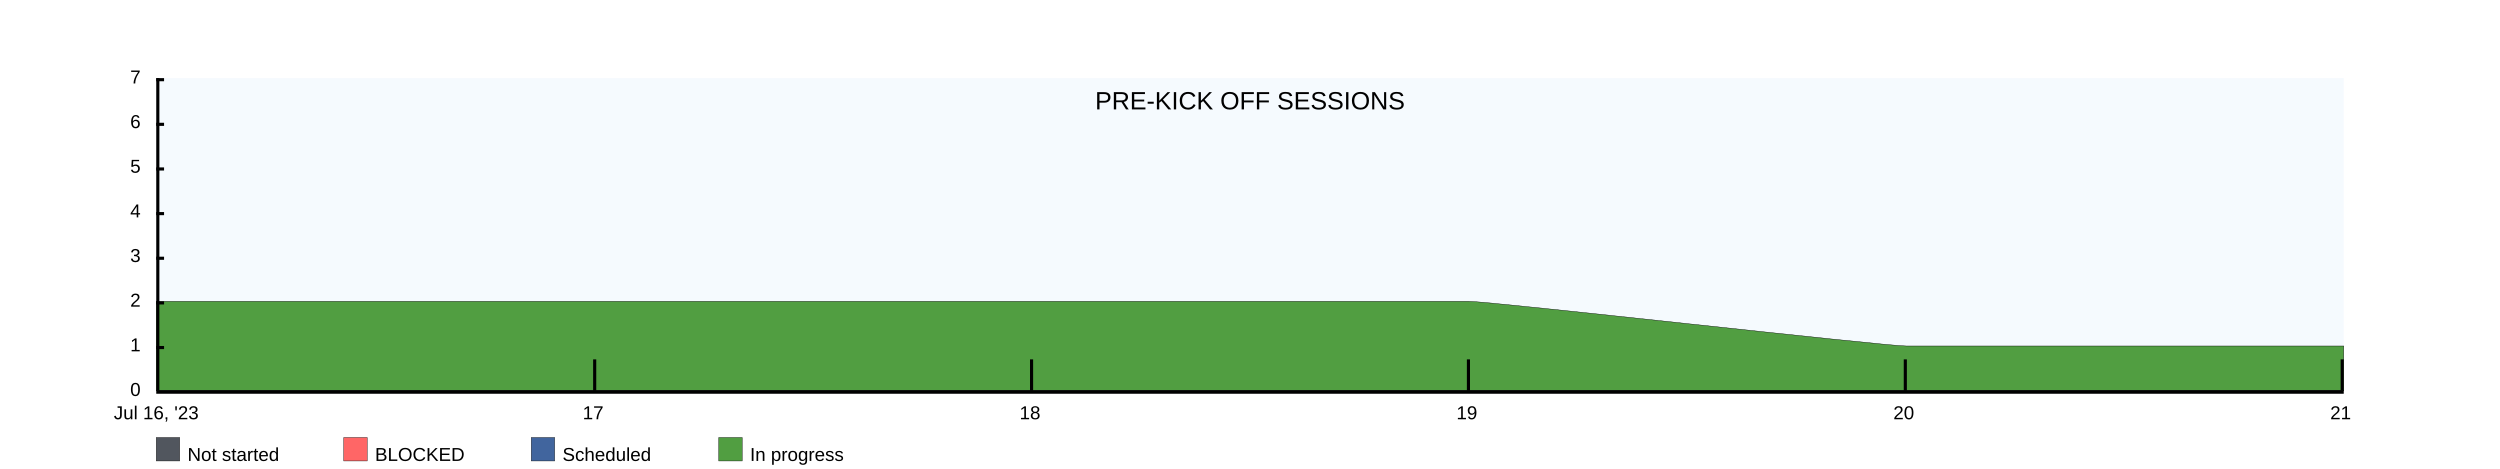
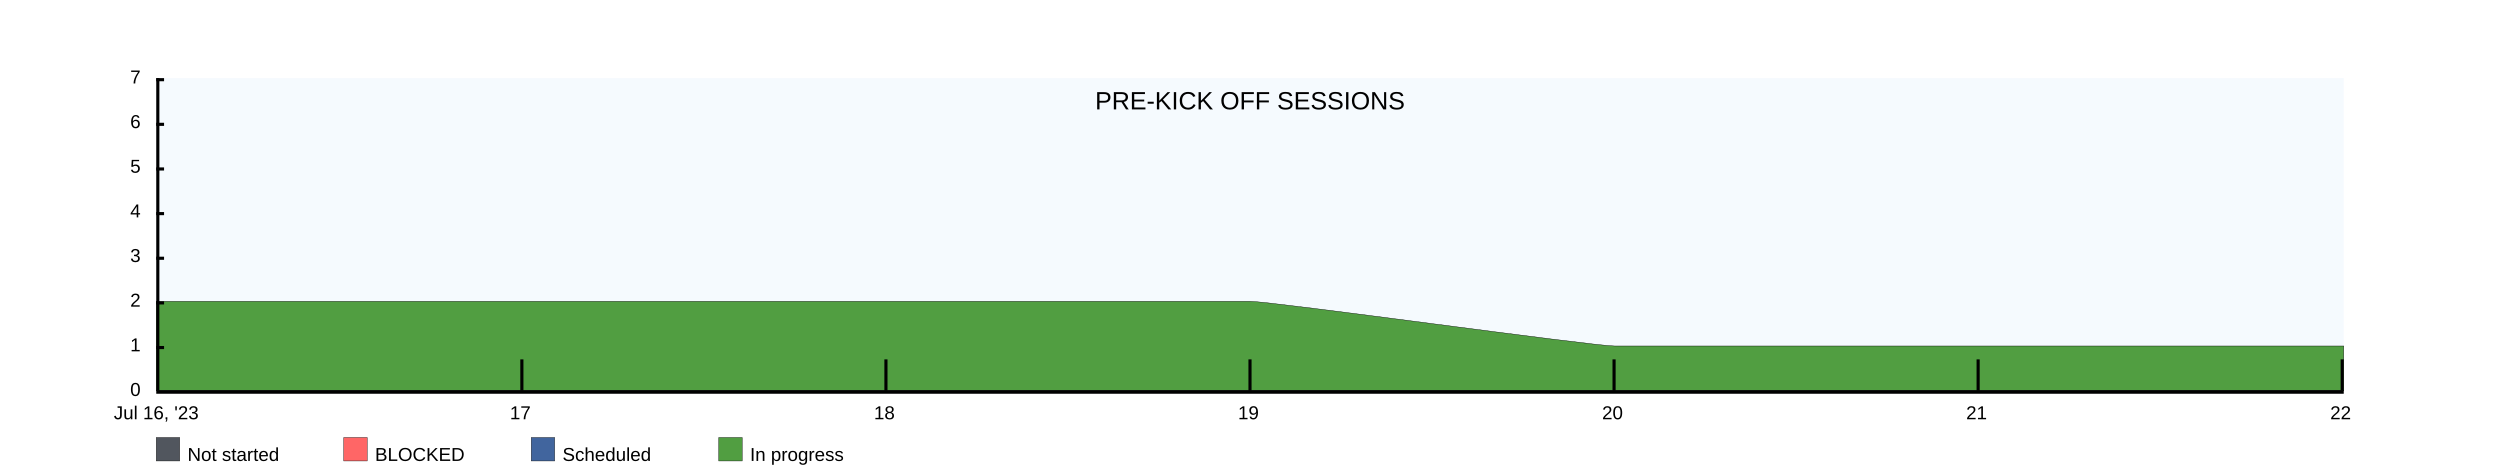
<svg xmlns="http://www.w3.org/2000/svg" width="1600" height="300">
  <rect x="100" y="50" width="1400" height="200" fill="rgba(221, 239, 250, .3)" />
  <clipPath id="theGraph">
    <rect x="100" y="50" width="1400" height="200" fill="black" />
  </clipPath>
  <rect x="100" y="280" width="15" height="15" fill="#51565E" stroke="black" stroke-width="0.25" />
  <text x="120" y="295" font-family="Arial" font-size="12" fill="black">Not started</text>
  <rect x="220" y="280" width="15" height="15" fill="#FF6666" stroke="black" stroke-width="0.25" />
  <text x="240" y="295" font-family="Arial" font-size="12" fill="black">BLOCKED</text>
  <rect x="340" y="280" width="15" height="15" fill="#41659E" stroke="black" stroke-width="0.25" />
  <text x="360" y="295" font-family="Arial" font-size="12" fill="black">Scheduled</text>
  <rect x="460" y="280" width="15" height="15" fill="#519E41" stroke="black" stroke-width="0.25" />
  <text x="480" y="295" font-family="Arial" font-size="12" fill="black">In progress</text>
-   <path d="M 100 192.857 M 100 192.857 C 100 192.857 380 192.857 380 192.857 C 380 192.857 660 192.857 660 192.857 C 660 192.857 940 192.857 940 192.857 C 954.286 192.857 1205.714 221.429 1220 221.429 C 1220 221.429 1500 221.429 1500 221.429 C 1500 221.429 1500 250 1500 250 C 1500 250 100 250 100 250 Z" fill="#519E41" stroke="black" stroke-width="0.25" />
-   <path d="M 100 250 M 100 250 C 100 250 380 250 380 250 C 380 250 660 250 660 250 C 660 250 940 250 940 250 C 940 250 1220 250 1220 250 C 1220 250 1500 250 1500 250 C 1500 250 1500 250 1500 250 C 1500 250 100 250 100 250 Z" fill="#41659E" stroke="black" stroke-width="0.25" />
-   <path d="M 100 250 M 100 250 C 100 250 380 250 380 250 C 380 250 660 250 660 250 C 660 250 940 250 940 250 C 940 250 1220 250 1220 250 C 1220 250 1500 250 1500 250 C 1500 250 1500 250 1500 250 C 1500 250 100 250 100 250 Z" fill="#FF6666" stroke="black" stroke-width="0.25" />
-   <path d="M 100 250 M 100 250 C 100 250 380 250 380 250 C 380 250 660 250 660 250 C 660 250 940 250 940 250 C 940 250 1220 250 1220 250 C 1220 250 1500 250 1500 250 C 1500 250 1500 250 1500 250 C 1500 250 100 250 100 250 Z" fill="#51565E" stroke="black" stroke-width="0.25" />
+   <path d="M 100 192.857 M 100 192.857 C 100 192.857 333.333 192.857 333.333 192.857 C 333.333 192.857 566.667 192.857 566.667 192.857 C 566.667 192.857 800 192.857 800 192.857 C 814.286 192.857 1019.048 221.429 1033.333 221.429 C 1033.333 221.429 1266.667 221.429 1266.667 221.429 C 1266.667 221.429 1500 221.429 1500 221.429 C 1500 221.429 1500 250 1500 250 C 1500 250 100 250 100 250 Z" fill="#519E41" stroke="black" stroke-width="0.25" />
+   <path d="M 100 250 M 100 250 C 100 250 333.333 250 333.333 250 C 333.333 250 566.667 250 566.667 250 C 566.667 250 800 250 800 250 C 800 250 1033.333 250 1033.333 250 C 1033.333 250 1266.667 250 1266.667 250 C 1266.667 250 1500 250 1500 250 C 1500 250 1500 250 1500 250 C 1500 250 100 250 100 250 Z" fill="#41659E" stroke="black" stroke-width="0.25" />
+   <path d="M 100 250 M 100 250 C 100 250 333.333 250 333.333 250 C 333.333 250 566.667 250 566.667 250 C 566.667 250 800 250 800 250 C 800 250 1033.333 250 1033.333 250 C 1033.333 250 1266.667 250 1266.667 250 C 1266.667 250 1500 250 1500 250 C 1500 250 1500 250 1500 250 C 1500 250 100 250 100 250 Z" fill="#FF6666" stroke="black" stroke-width="0.25" />
+   <path d="M 100 250 M 100 250 C 100 250 333.333 250 333.333 250 C 333.333 250 566.667 250 566.667 250 C 566.667 250 800 250 800 250 C 800 250 1033.333 250 1033.333 250 C 1033.333 250 1266.667 250 1266.667 250 C 1266.667 250 1500 250 1500 250 C 1500 250 1500 250 1500 250 C 1500 250 100 250 100 250 Z" fill="#51565E" stroke="black" stroke-width="0.25" />
  <text x="800" y="70" font-family="Arial" font-size="16" fill="black" text-anchor="middle" alignment-baseline="middle">PRE-KICK OFF SESSIONS</text>
  <rect x="100" y="250" width="1400" height="2" fill="black" />
  <rect x="100" y="50" width="5" height="2" fill="black" />
  <rect x="100" y="78.571" width="5" height="2" fill="black" />
  <rect x="100" y="107.143" width="5" height="2" fill="black" />
  <rect x="100" y="135.714" width="5" height="2" fill="black" />
  <rect x="100" y="164.286" width="5" height="2" fill="black" />
  <rect x="100" y="192.857" width="5" height="2" fill="black" />
  <rect x="100" y="221.429" width="5" height="2" fill="black" />
  <text x="90" y="50" font-family="Arial" font-size="12" fill="black" text-anchor="end" dominant-baseline="middle">7</text>
  <text x="90" y="78.571" font-family="Arial" font-size="12" fill="black" text-anchor="end" dominant-baseline="middle">6</text>
  <text x="90" y="107.143" font-family="Arial" font-size="12" fill="black" text-anchor="end" dominant-baseline="middle">5</text>
  <text x="90" y="135.714" font-family="Arial" font-size="12" fill="black" text-anchor="end" dominant-baseline="middle">4</text>
  <text x="90" y="164.286" font-family="Arial" font-size="12" fill="black" text-anchor="end" dominant-baseline="middle">3</text>
  <text x="90" y="192.857" font-family="Arial" font-size="12" fill="black" text-anchor="end" dominant-baseline="middle">2</text>
  <text x="90" y="221.429" font-family="Arial" font-size="12" fill="black" text-anchor="end" dominant-baseline="middle">1</text>
  <text x="90" y="250" font-family="Arial" font-size="12" fill="black" text-anchor="end" dominant-baseline="middle">0</text>
  <text x="100" y="260" font-family="Arial" fill="black" text-anchor="middle" dominant-baseline="hanging">Jul 16, '23</text>
-   <text x="379.6" y="260" font-family="Arial" fill="black" text-anchor="middle" dominant-baseline="hanging">17</text>
-   <text x="659.2" y="260" font-family="Arial" fill="black" text-anchor="middle" dominant-baseline="hanging">18</text>
-   <text x="938.8" y="260" font-family="Arial" fill="black" text-anchor="middle" dominant-baseline="hanging">19</text>
-   <text x="1218.4" y="260" font-family="Arial" fill="black" text-anchor="middle" dominant-baseline="hanging">20</text>
-   <text x="1498" y="260" font-family="Arial" fill="black" text-anchor="middle" dominant-baseline="hanging">21</text>
+   <text x="333" y="260" font-family="Arial" fill="black" text-anchor="middle" dominant-baseline="hanging">17</text>
+   <text x="566" y="260" font-family="Arial" fill="black" text-anchor="middle" dominant-baseline="hanging">18</text>
+   <text x="799" y="260" font-family="Arial" fill="black" text-anchor="middle" dominant-baseline="hanging">19</text>
+   <text x="1032" y="260" font-family="Arial" fill="black" text-anchor="middle" dominant-baseline="hanging">20</text>
+   <text x="1265" y="260" font-family="Arial" fill="black" text-anchor="middle" dominant-baseline="hanging">21</text>
+   <text x="1498" y="260" font-family="Arial" fill="black" text-anchor="middle" dominant-baseline="hanging">22</text>
  <rect x="100" y="50" width="2" height="200" fill="black" />
-   <rect x="379.6" y="230" width="2" height="20" fill="black" />
-   <rect x="659.2" y="230" width="2" height="20" fill="black" />
-   <rect x="938.8" y="230" width="2" height="20" fill="black" />
-   <rect x="1218.4" y="230" width="2" height="20" fill="black" />
+   <rect x="333" y="230" width="2" height="20" fill="black" />
+   <rect x="566" y="230" width="2" height="20" fill="black" />
+   <rect x="799" y="230" width="2" height="20" fill="black" />
+   <rect x="1032" y="230" width="2" height="20" fill="black" />
+   <rect x="1265" y="230" width="2" height="20" fill="black" />
  <rect x="1498" y="230" width="2" height="20" fill="black" />
</svg>
